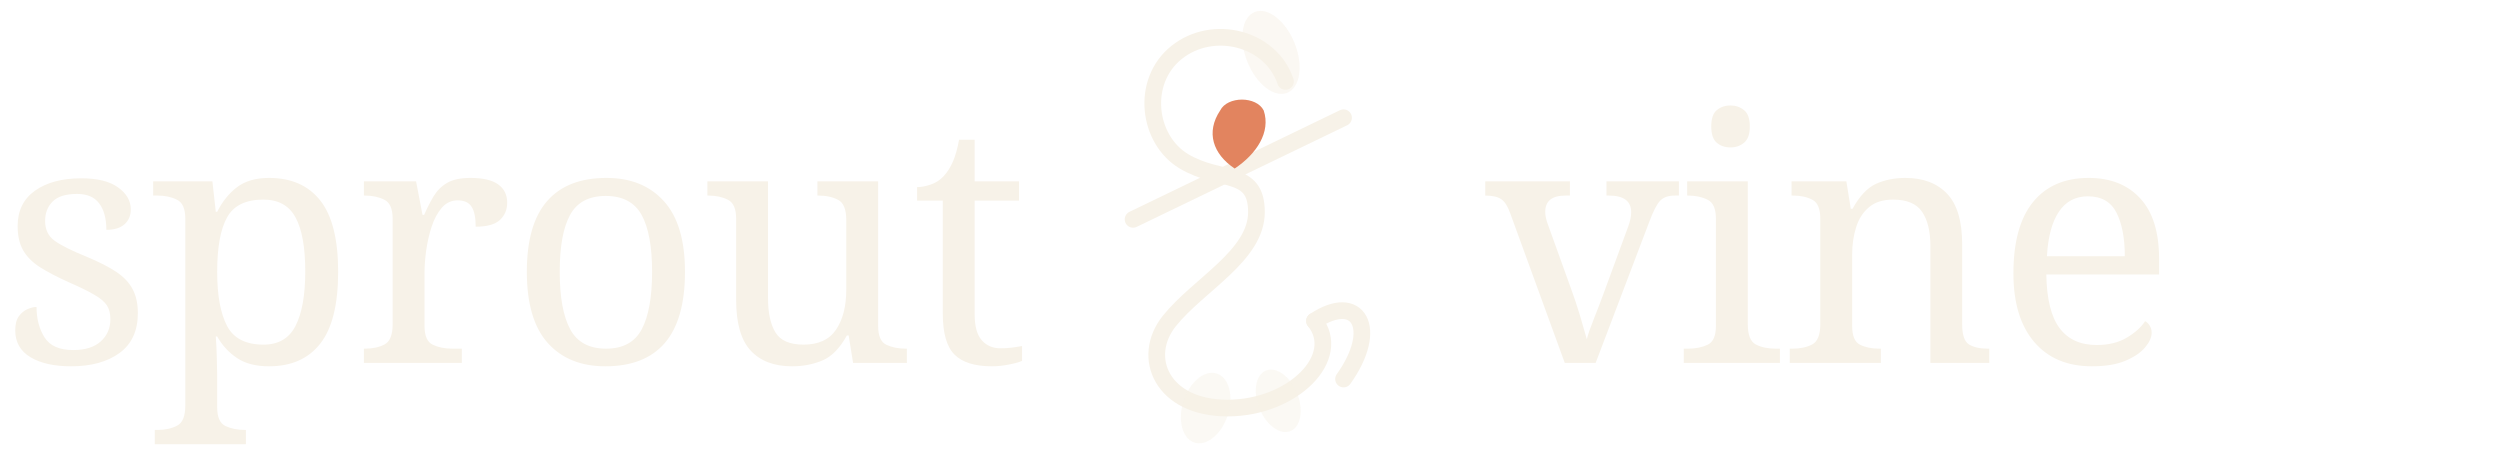
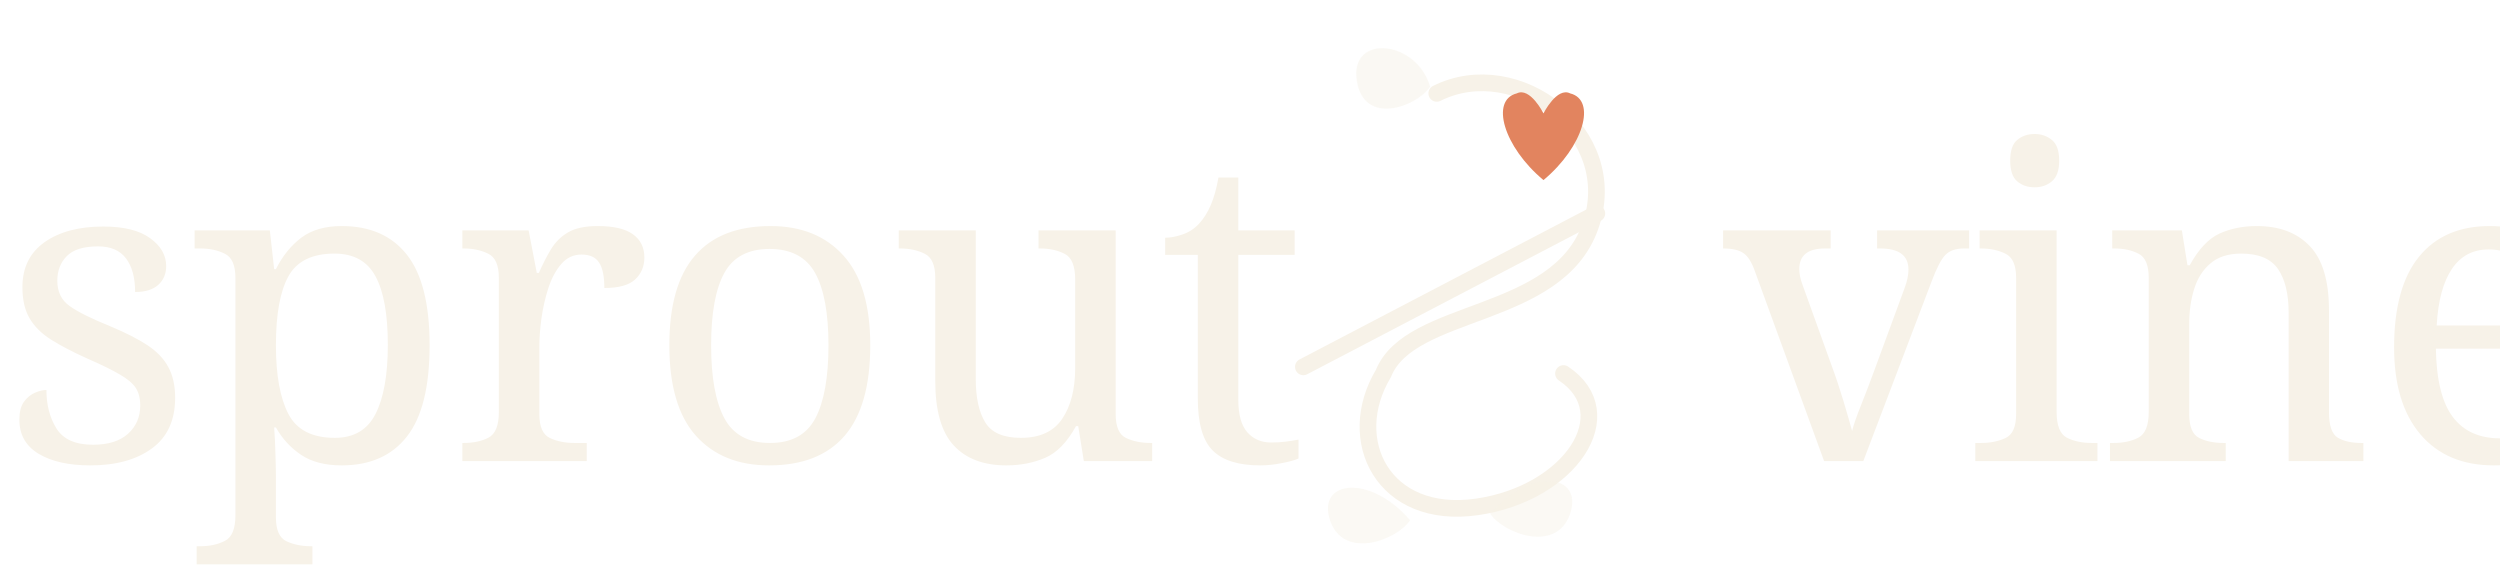
- <svg xmlns="http://www.w3.org/2000/svg" viewBox="0 0 310 58" width="310" height="58" fill="none">
+ <svg xmlns="http://www.w3.org/2000/svg" viewBox="0 0 244 56" width="244" height="56" fill="none">
  <defs>
-     <style>
-       .wordmark { font-family: 'Cormorant Garamond', Georgia, serif; font-size: 42px; font-weight: 500; fill: #F7F2E8; }
-     </style>
+     <style>.wm { font-family: 'Cormorant Garamond', Georgia, serif; font-size: 42px; font-weight: 500; fill: #F7F2E8; }</style>
  </defs>
-   <text class="wordmark" x="0" y="45" letter-spacing="-0.5">sprout</text>
-   <g transform="translate(136, 2) scale(0.9)">
-     <ellipse cx="24" cy="5" rx="3.5" ry="6" fill="rgba(247,242,232,0.55)" transform="rotate(-22 24 5)" />
-     <path d="M 26 9 C 24 3 16 1 11 5 C 6 9 7 17 12 20 C 17 23 22 21 22 27 C 22 33 14 37 10 42 C 6 47 9 54 18 54 C 27 54 34 47 30 42" stroke="#F7F2E8" stroke-width="2.3" stroke-linecap="round" stroke-linejoin="round" />
-     <path d="M 5 28 L 34 14" stroke="#F7F2E8" stroke-width="2.3" stroke-linecap="round" />
-     <path d="M 30 42 C 36 38 39 43 34 50" stroke="#F7F2E8" stroke-width="2.3" stroke-linecap="round" />
-     <path d="M 17 13 C 18 11 22 11 23 13 C 24 16 22 19 19 21 C 16 19 15 16 17 13 Z" fill="#E2845F" />
-     <ellipse cx="15" cy="54" rx="3.2" ry="5" fill="rgba(247,242,232,0.45)" transform="rotate(18 15 54)" />
-     <ellipse cx="25" cy="53" rx="2.8" ry="4.5" fill="rgba(247,242,232,0.45)" transform="rotate(-22 25 53)" />
+   <text class="wm" x="0" y="45" letter-spacing="-0.5">sprout</text>
+   <g transform="translate(122, 0) scale(0.651)">
+     <path d="M 27 13 C 25 6 15 5 16 12 C 17 19 25 16 27 13 Z" fill="rgba(247,242,232,0.5)" />
+     <path d="M 28 14 C 40 8 56 20 51 34 C 46 48 24 46 20 56 C 14 66 20 78 34 76 C 48 74 56 62 47 56" stroke="#F7F2E8" stroke-width="2.5" stroke-linecap="round" stroke-linejoin="round" />
+     <path d="M 8 55 L 52 32" stroke="#F7F2E8" stroke-width="2.5" stroke-linecap="round" />
+     <path d="M 44 27 C 38 22 36 15 40 14 C 42 13 44 17 44 17 C 44 17 46 13 48 14 C 52 15 50 22 44 27 Z" fill="#E2845F" />
+     <path d="M 24 78 C 18 71 10 72 12 78 C 14 84 22 81 24 78 Z" fill="rgba(247,242,232,0.45)" />
+     <path d="M 36 77 C 42 70 50 71 48 77 C 46 83 38 80 36 77 Z" fill="rgba(247,242,232,0.45)" />
  </g>
-   <text class="wordmark" x="184" y="45" letter-spacing="-0.5">vine</text>
+   <text class="wm" x="168" y="45" letter-spacing="-0.5">vine</text>
</svg>
